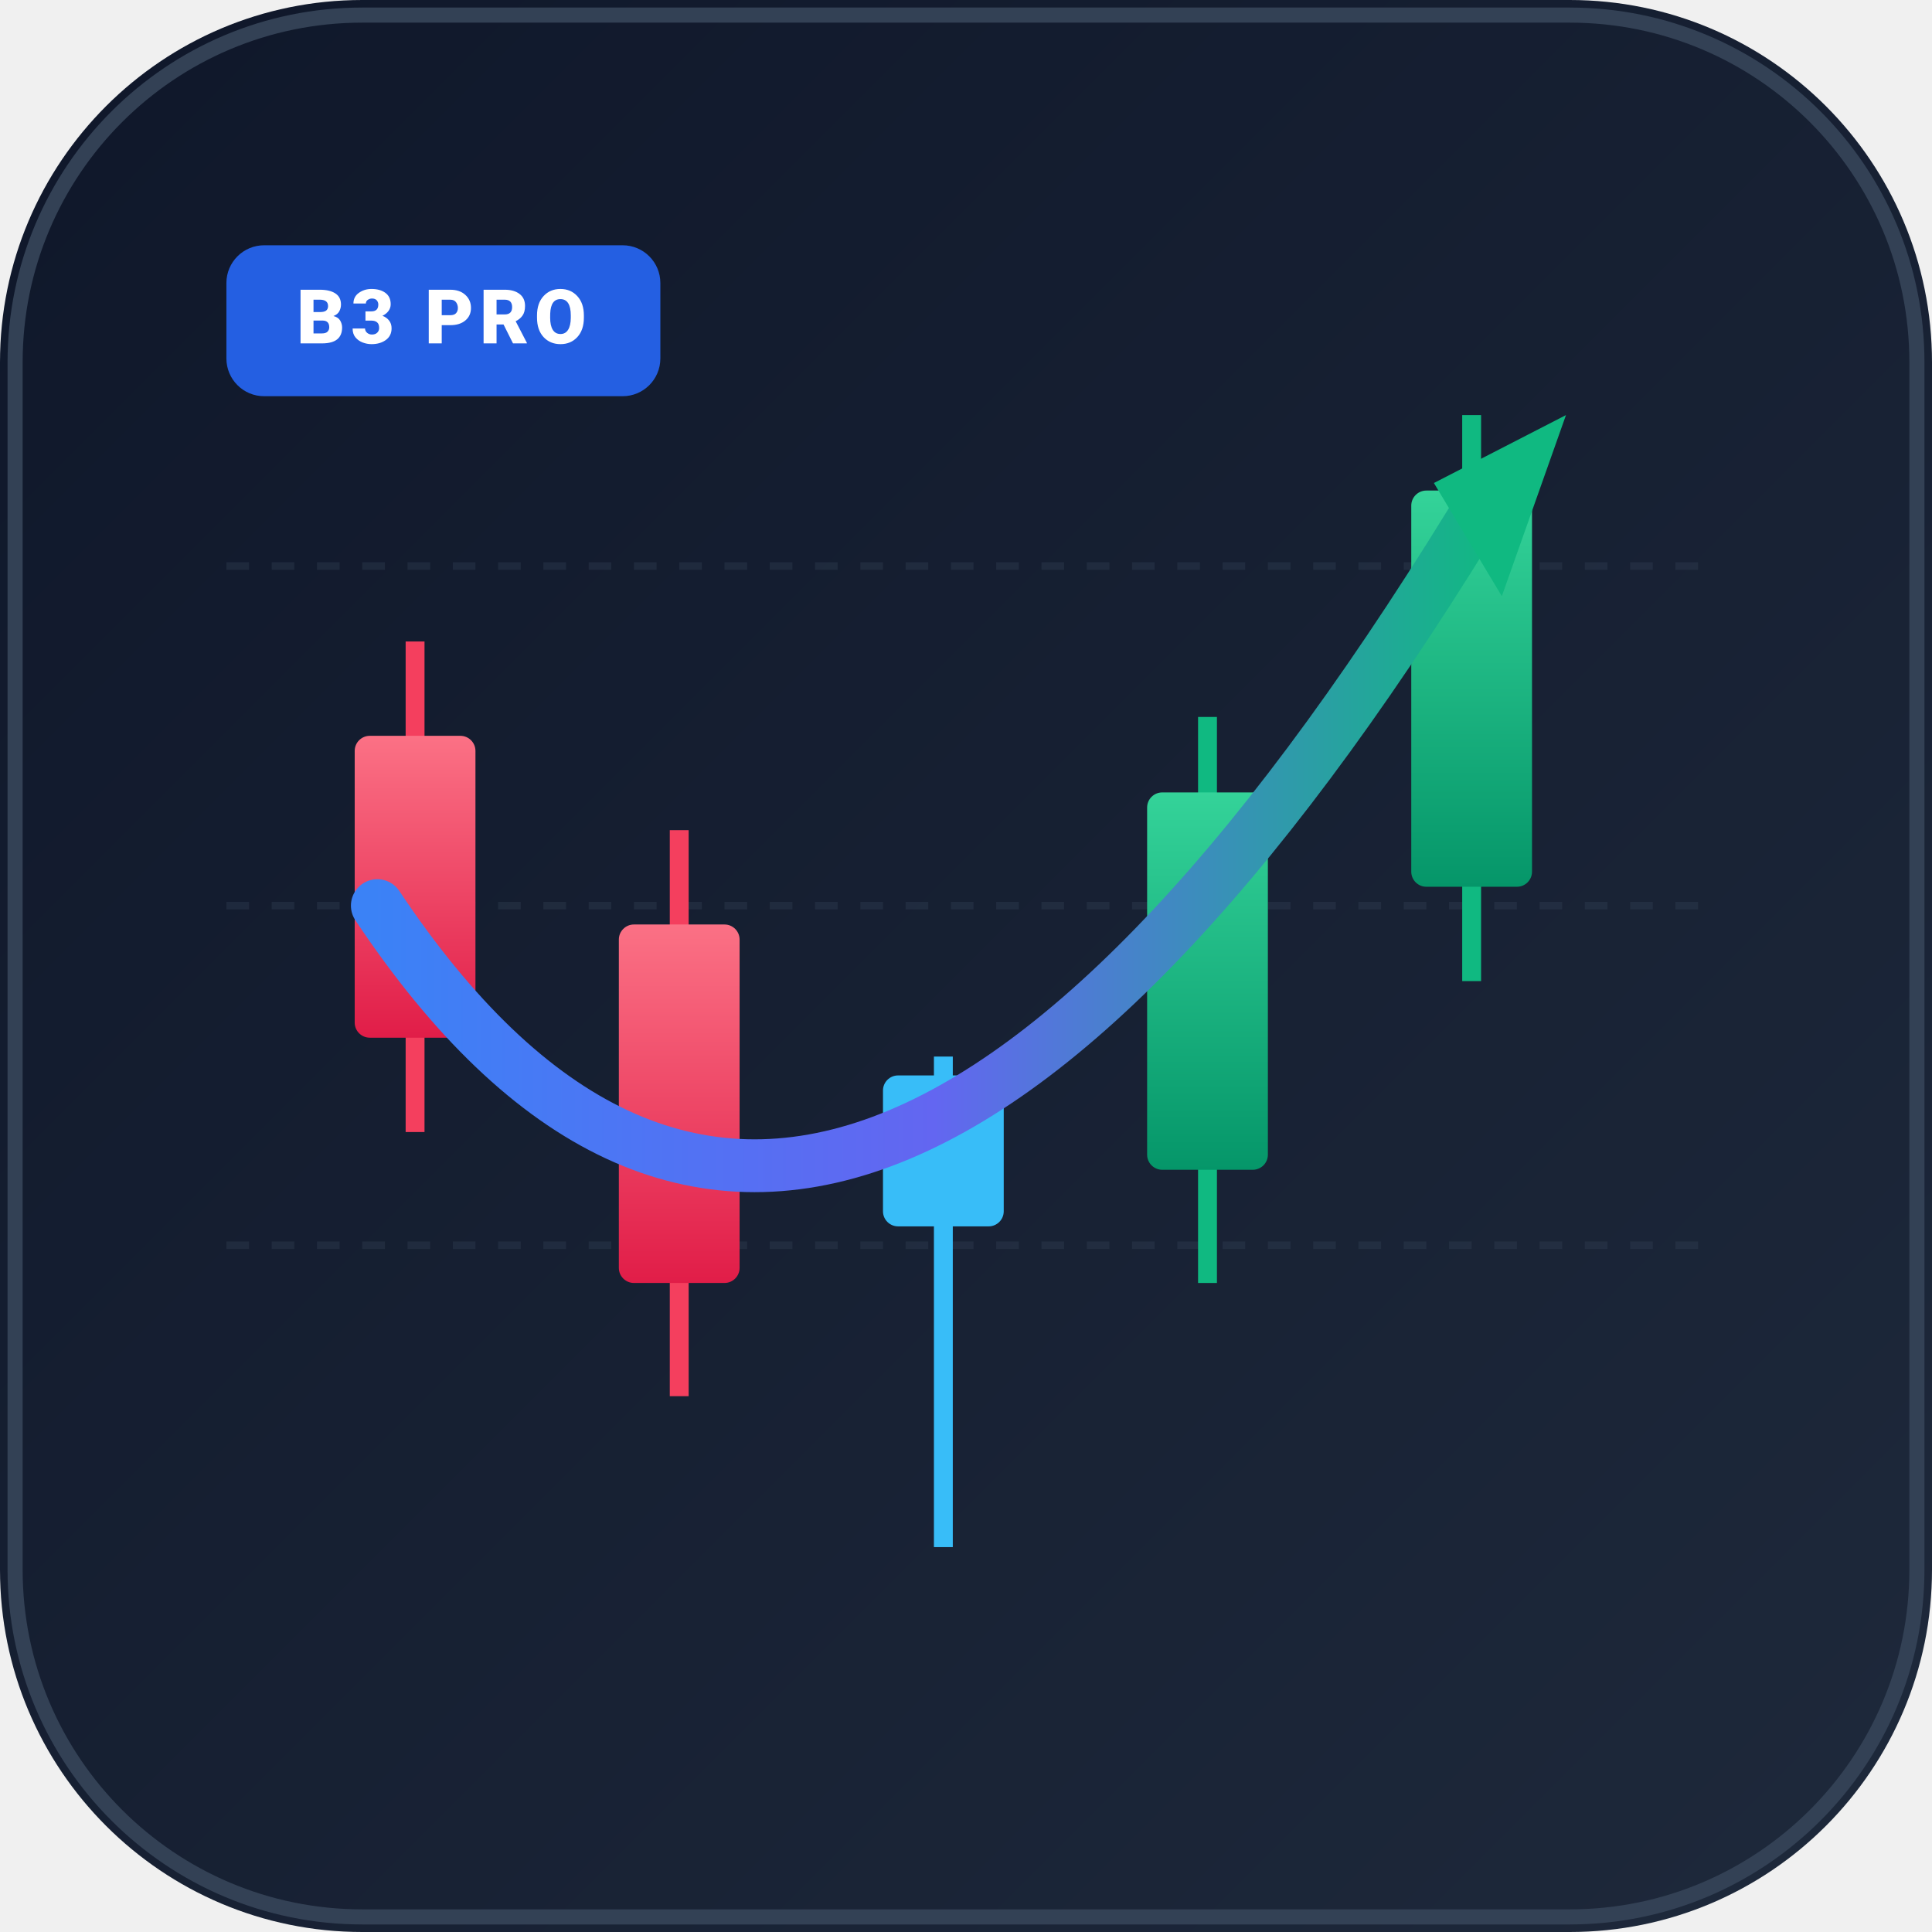
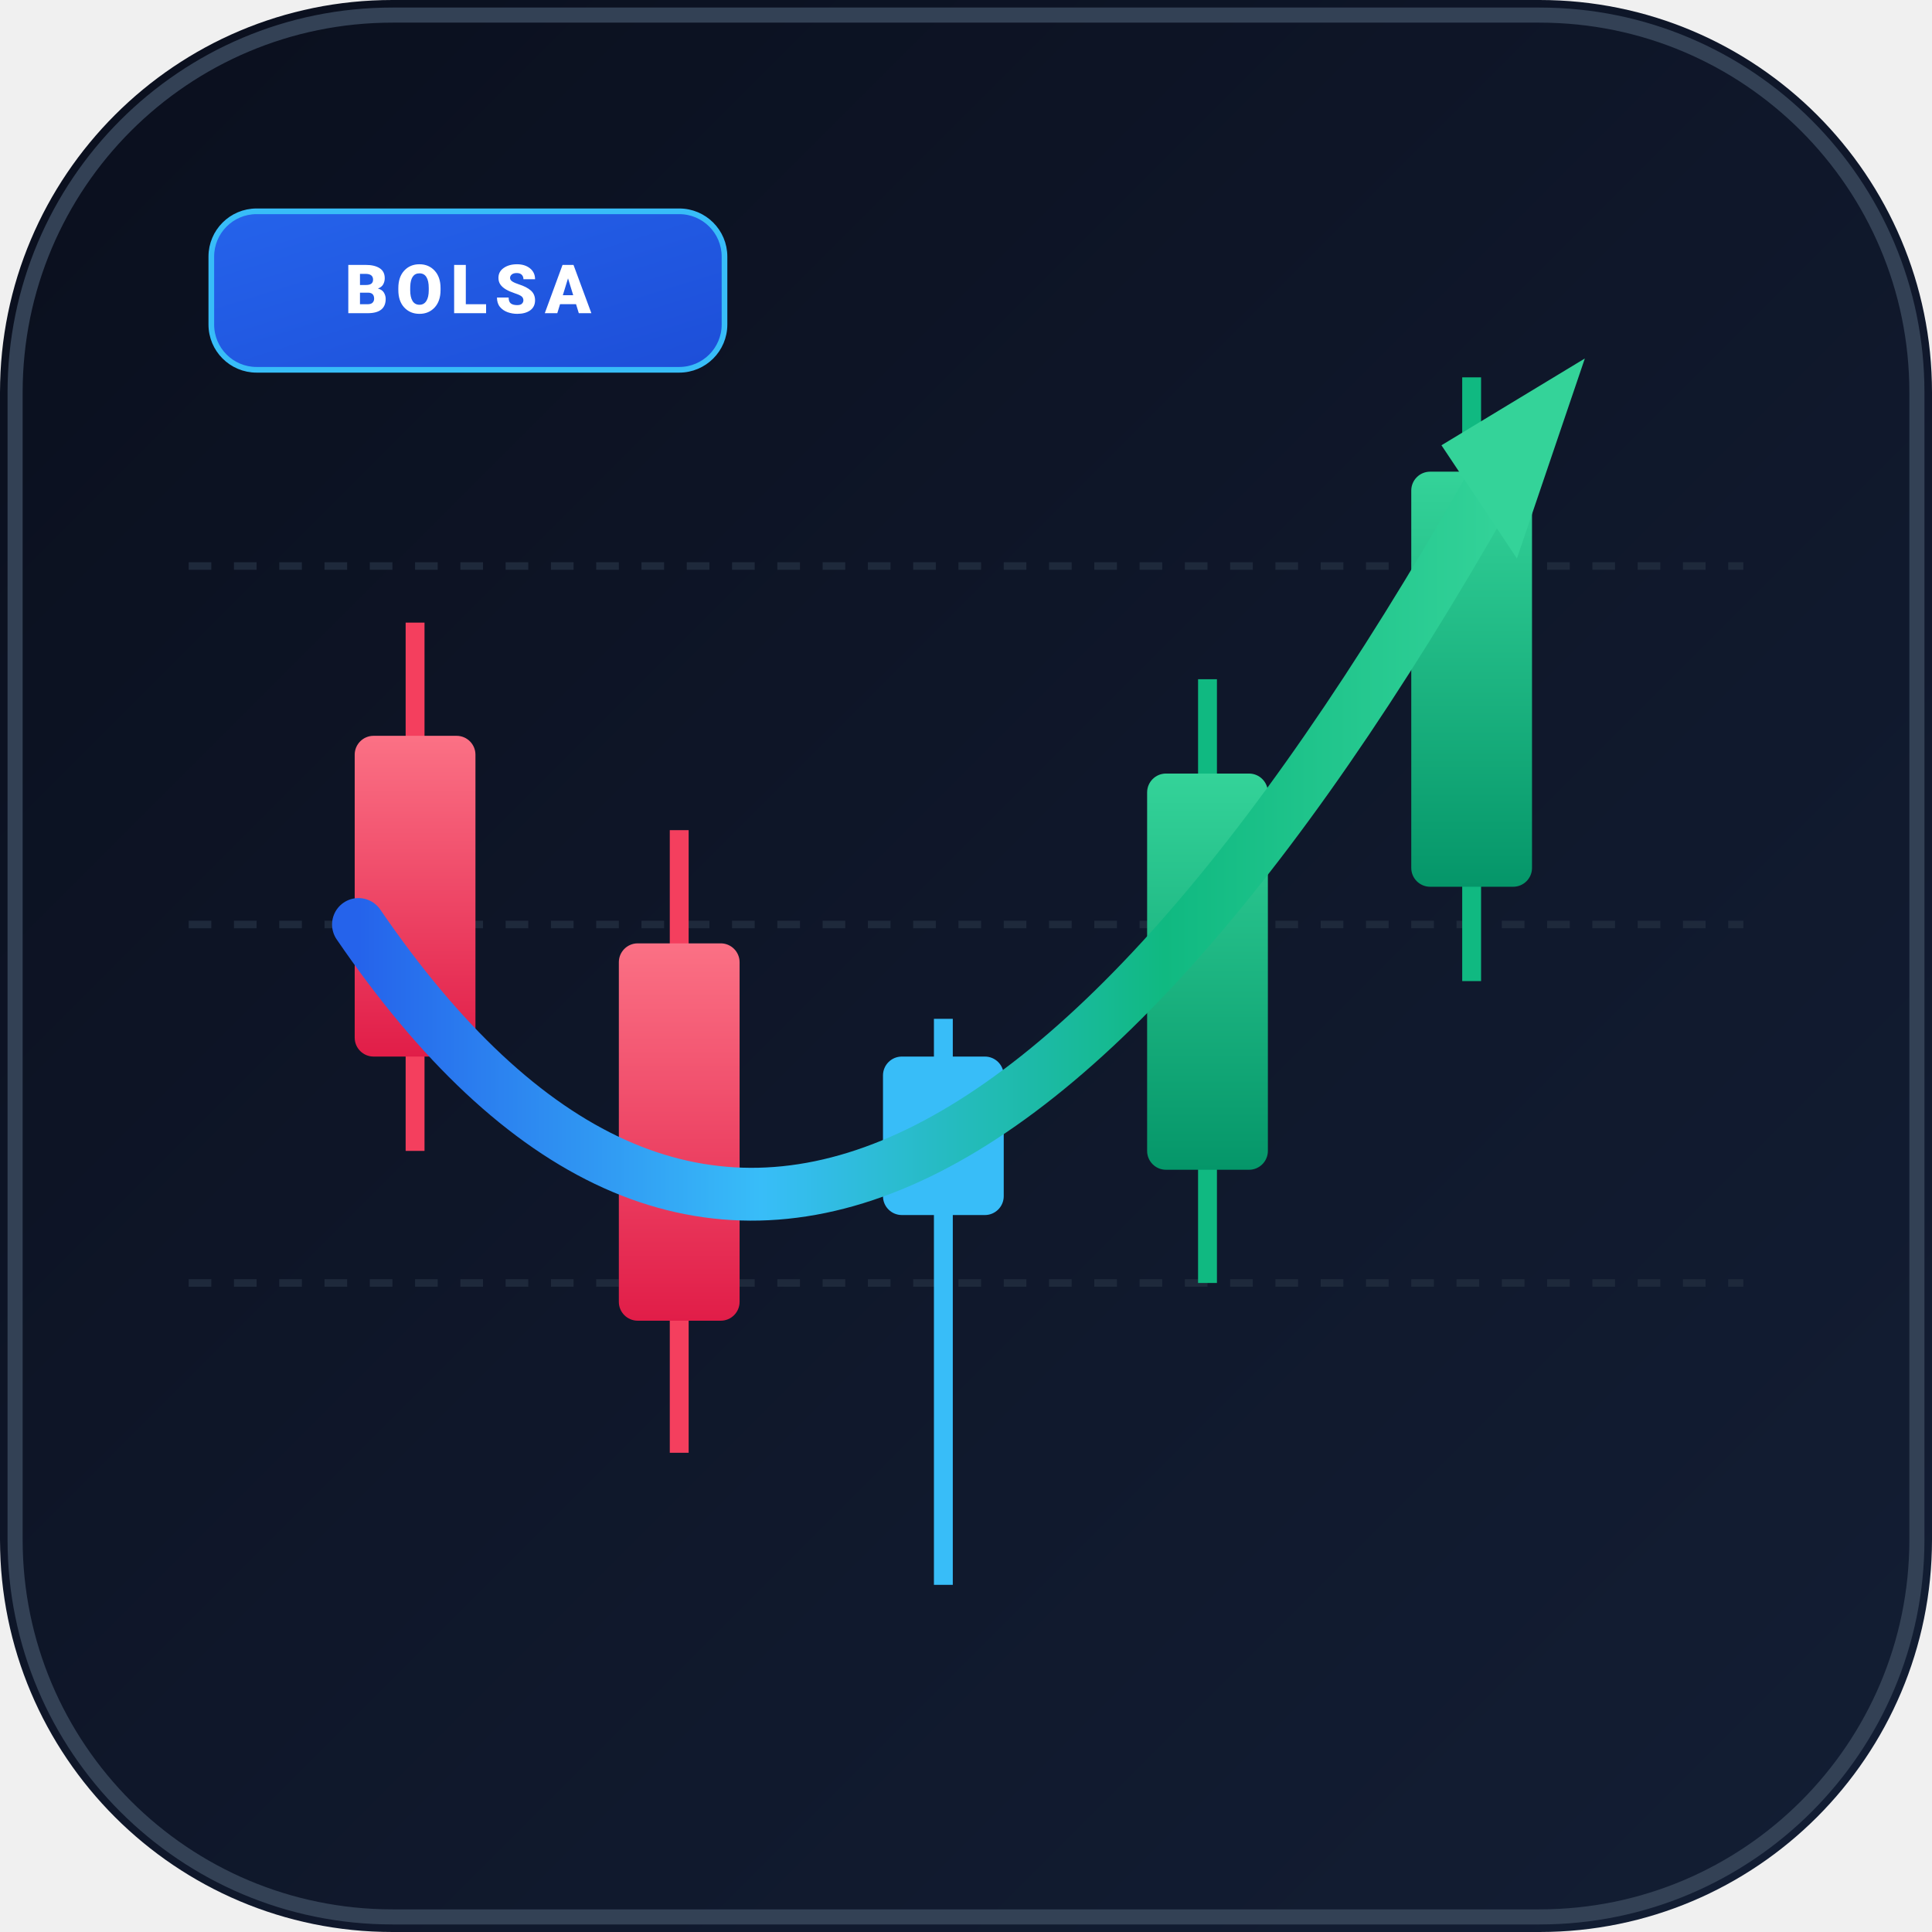
<svg xmlns="http://www.w3.org/2000/svg" viewBox="0 0 512 512" width="512" height="512">
  <defs>
    <linearGradient id="bg" x1="0%" y1="0%" x2="100%" y2="100%">
-       <stop offset="0%" stop-color="#0f172a" />
-       <stop offset="100%" stop-color="#1e293b" />
+       <stop offset="0%" stop-color="#0a0f1d" />
+       <stop offset="50%" stop-color="#0f172a" />
+       <stop offset="100%" stop-color="#131e34" />
    </linearGradient>
    <linearGradient id="chartGlow" x1="0%" y1="0%" x2="100%" y2="0%">
-       <stop offset="0%" stop-color="#3b82f6" />
-       <stop offset="50%" stop-color="#6366f1" />
-       <stop offset="100%" stop-color="#10b981" />
+       <stop offset="0%" stop-color="#2563eb" />
+       <stop offset="35%" stop-color="#38bdf8" />
+       <stop offset="70%" stop-color="#10b981" />
+       <stop offset="100%" stop-color="#34d399" />
    </linearGradient>
    <linearGradient id="bullGreen" x1="0%" y1="0%" x2="0%" y2="100%">
      <stop offset="0%" stop-color="#34d399" />
      <stop offset="100%" stop-color="#059669" />
    </linearGradient>
    <linearGradient id="bearRed" x1="0%" y1="0%" x2="0%" y2="100%">
      <stop offset="0%" stop-color="#fb7185" />
      <stop offset="100%" stop-color="#e11d48" />
    </linearGradient>
+     <linearGradient id="badgeGrad" x1="0%" y1="0%" x2="100%" y2="100%">
+       <stop offset="0%" stop-color="#2563eb" />
+       <stop offset="100%" stop-color="#1d4ed8" />
+     </linearGradient>
  </defs>
-   <rect width="512" height="512" rx="96" fill="url(#bg)" />
-   <rect width="504" height="504" x="4" y="4" rx="92" fill="none" stroke="#334155" stroke-width="4" />
-   <line x1="60" y1="150" x2="452" y2="150" stroke="#334155" stroke-width="2" stroke-dasharray="6,6" opacity="0.35" />
-   <line x1="60" y1="240" x2="452" y2="240" stroke="#334155" stroke-width="2" stroke-dasharray="6,6" opacity="0.35" />
-   <line x1="60" y1="330" x2="452" y2="330" stroke="#334155" stroke-width="2" stroke-dasharray="6,6" opacity="0.35" />
-   <line x1="110" y1="170" x2="110" y2="300" stroke="#f43f5e" stroke-width="5" />
-   <rect x="94" y="195" width="32" height="80" rx="4" fill="url(#bearRed)" />
-   <line x1="180" y1="220" x2="180" y2="370" stroke="#f43f5e" stroke-width="5" />
-   <rect x="164" y="245" width="32" height="95" rx="4" fill="url(#bearRed)" />
-   <line x1="250" y1="280" x2="250" y2="410" stroke="#38bdf8" stroke-width="5" />
-   <rect x="234" y="285" width="32" height="40" rx="4" fill="#38bdf8" />
-   <line x1="320" y1="190" x2="320" y2="340" stroke="#10b981" stroke-width="5" />
-   <rect x="304" y="210" width="32" height="100" rx="4" fill="url(#bullGreen)" />
-   <line x1="390" y1="110" x2="390" y2="260" stroke="#10b981" stroke-width="5" />
-   <rect x="374" y="130" width="32" height="105" rx="4" fill="url(#bullGreen)" />
-   <path d="M 100 240 Q 220 420 395 130" fill="none" stroke="url(#chartGlow)" stroke-width="14" stroke-linecap="round" />
-   <polygon points="415,110 380,128 398,158" fill="#10b981" />
-   <g transform="translate(60, 65)">
-     <rect width="115" height="40" rx="10" fill="#2563eb" opacity="0.95" />
-     <text x="57" y="26" fill="#ffffff" font-family="-apple-system, BlinkMacSystemFont, 'Segoe UI', Roboto, sans-serif" font-size="20" font-weight="900" text-anchor="middle" letter-spacing="1.5">B3 PRO</text>
+   <rect width="512" height="512" rx="104" fill="url(#bg)" />
+   <rect width="504" height="504" x="4" y="4" rx="100" fill="none" stroke="#334155" stroke-width="4" />
+   <line x1="50" y1="150" x2="462" y2="150" stroke="#1e293b" stroke-width="2" stroke-dasharray="6,6" />
+   <line x1="50" y1="245" x2="462" y2="245" stroke="#1e293b" stroke-width="2" stroke-dasharray="6,6" />
+   <line x1="50" y1="340" x2="462" y2="340" stroke="#1e293b" stroke-width="2" stroke-dasharray="6,6" />
+   <line x1="110" y1="165" x2="110" y2="305" stroke="#f43f5e" stroke-width="5" />
+   <rect x="94" y="195" width="32" height="85" rx="5" fill="url(#bearRed)" />
+   <line x1="180" y1="220" x2="180" y2="385" stroke="#f43f5e" stroke-width="5" />
+   <rect x="164" y="250" width="32" height="100" rx="5" fill="url(#bearRed)" />
+   <line x1="250" y1="270" x2="250" y2="420" stroke="#38bdf8" stroke-width="5" />
+   <rect x="234" y="280" width="32" height="42" rx="5" fill="#38bdf8" />
+   <line x1="320" y1="180" x2="320" y2="340" stroke="#10b981" stroke-width="5" />
+   <rect x="304" y="205" width="32" height="105" rx="5" fill="url(#bullGreen)" />
+   <line x1="390" y1="100" x2="390" y2="260" stroke="#10b981" stroke-width="5" />
+   <rect x="374" y="125" width="32" height="110" rx="5" fill="url(#bullGreen)" />
+   <path d="M 95 245 Q 225 435 400 120" fill="none" stroke="url(#chartGlow)" stroke-width="14" stroke-linecap="round" />
+   <polygon points="420,95 382,118 402,148" fill="#34d399" />
+   <g transform="translate(56, 56)">
+     <rect width="136" height="42" rx="12" fill="url(#badgeGrad)" stroke="#38bdf8" stroke-width="1.5" />
+     <text x="68" y="27" fill="#ffffff" font-family="-apple-system, BlinkMacSystemFont, 'Segoe UI', Roboto, sans-serif" font-size="18" font-weight="900" text-anchor="middle" letter-spacing="2">BOLSA</text>
  </g>
</svg>
